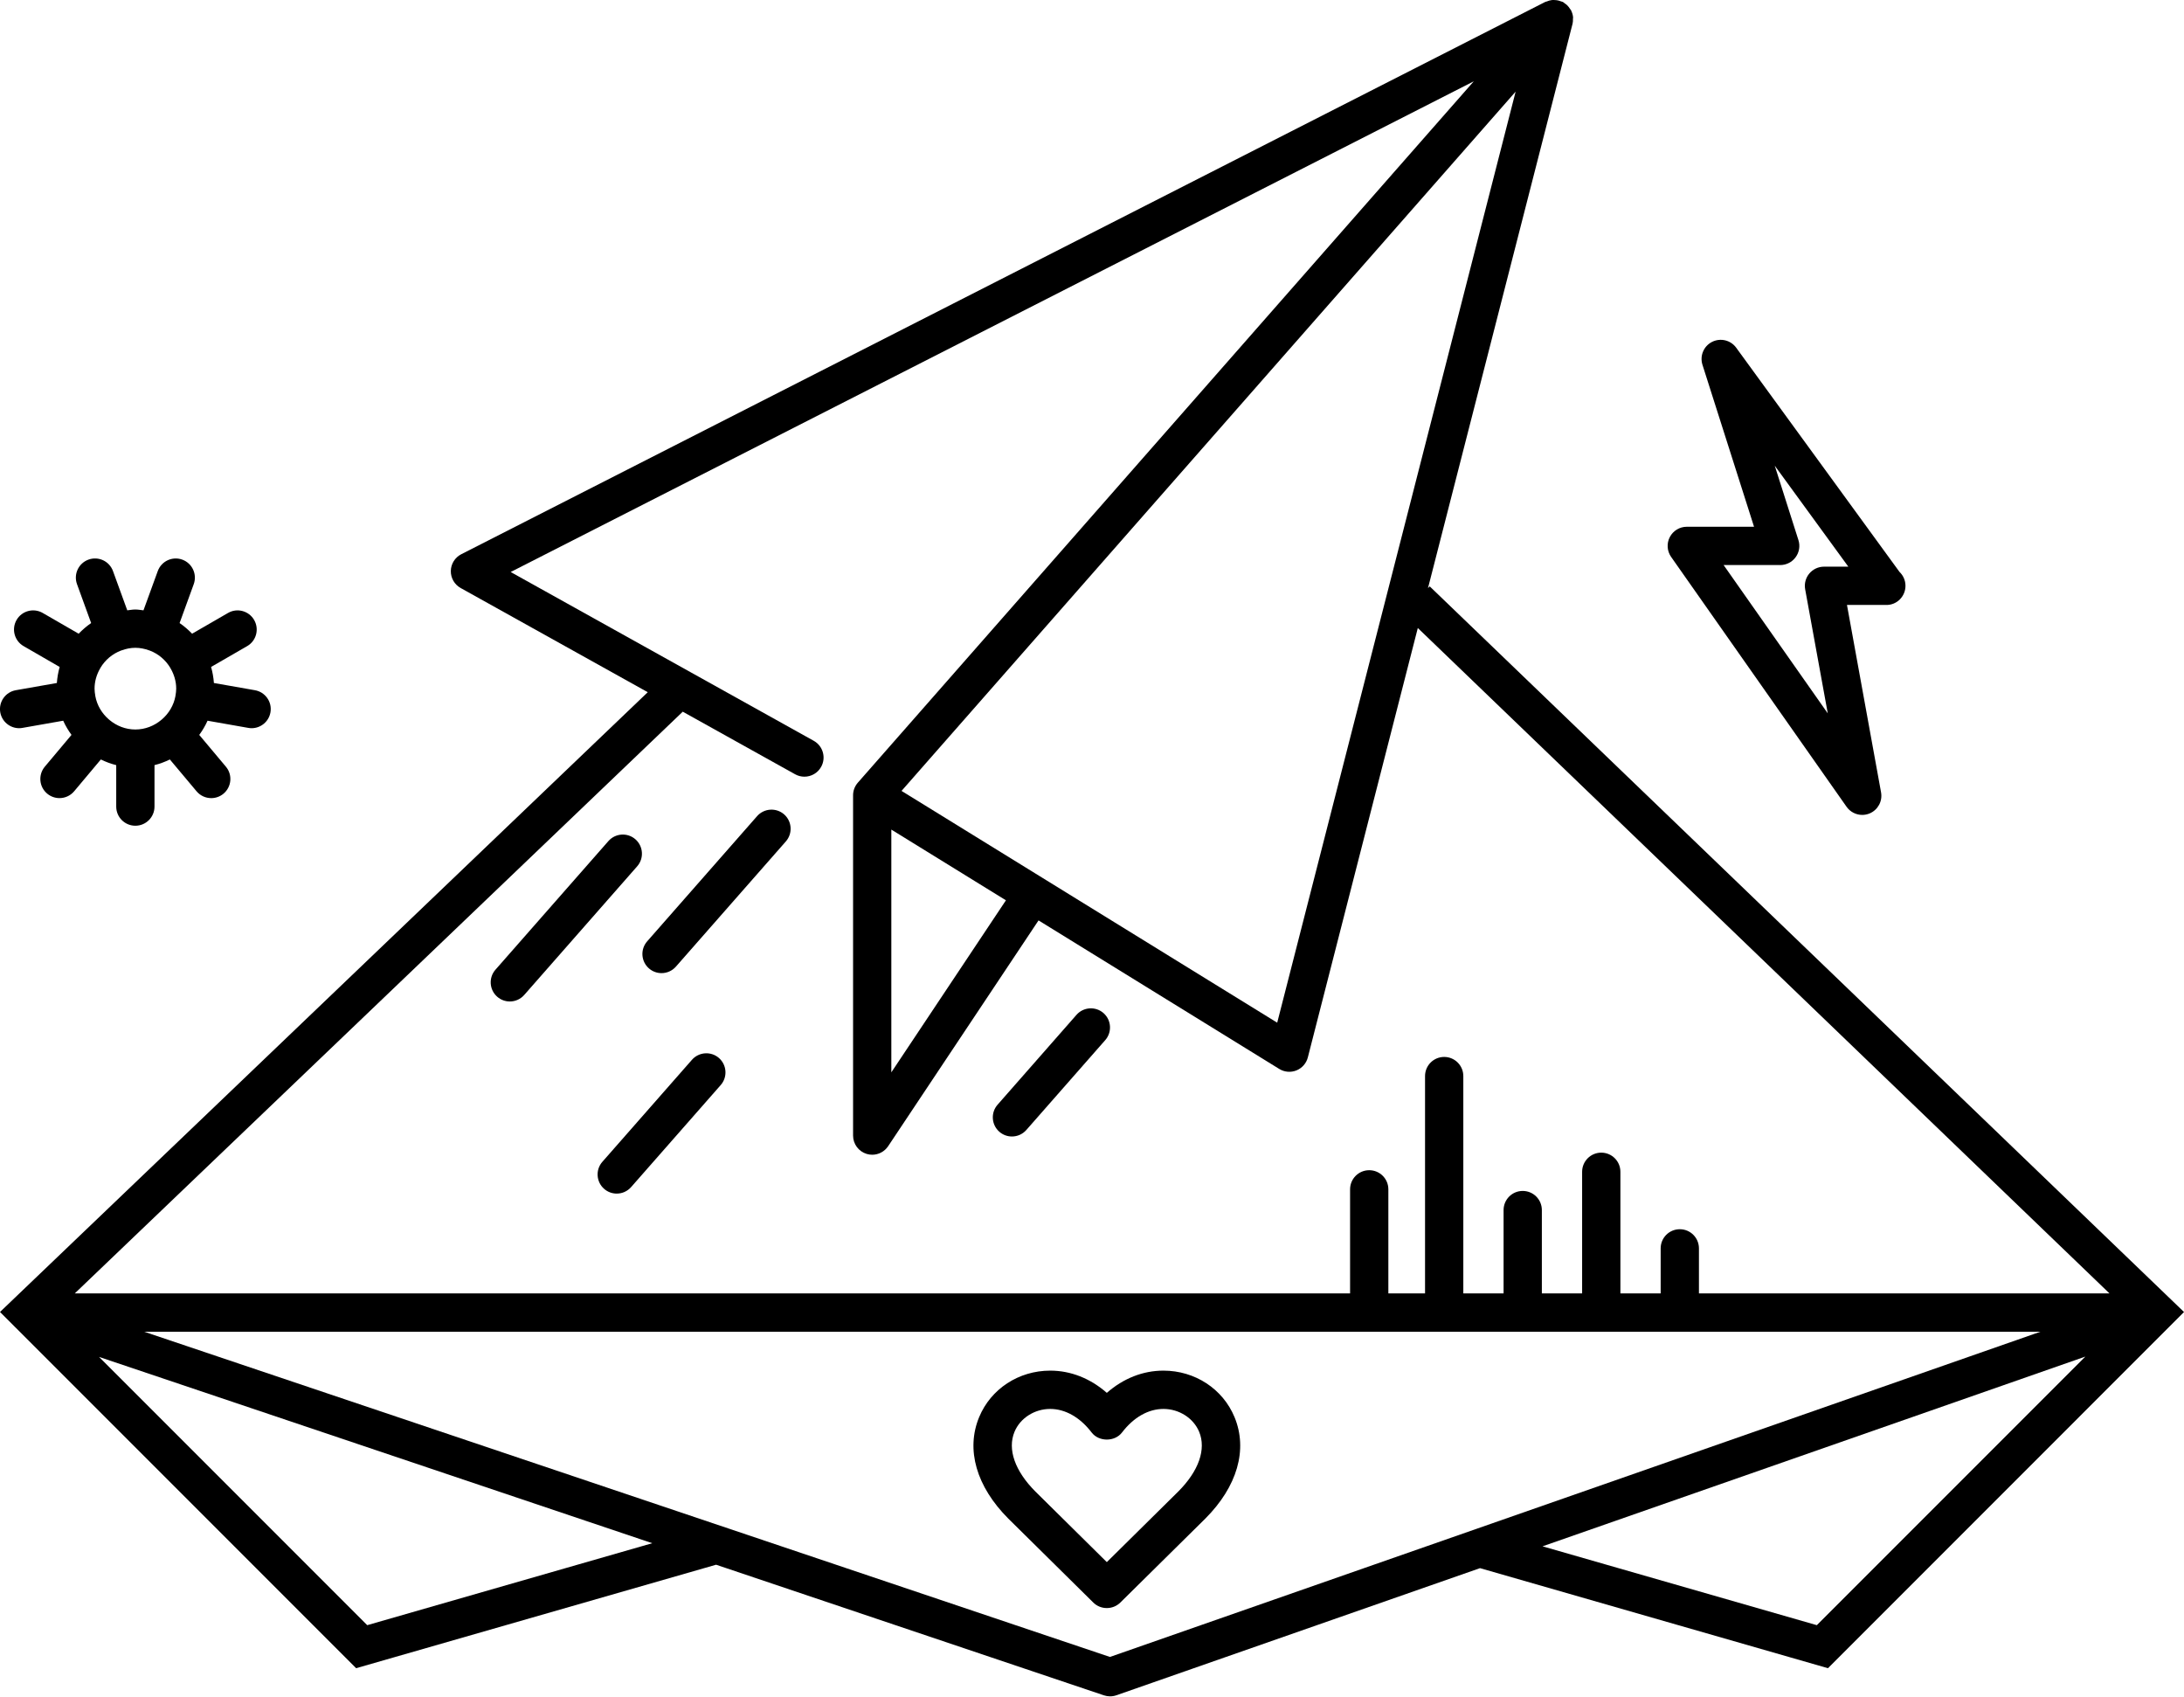
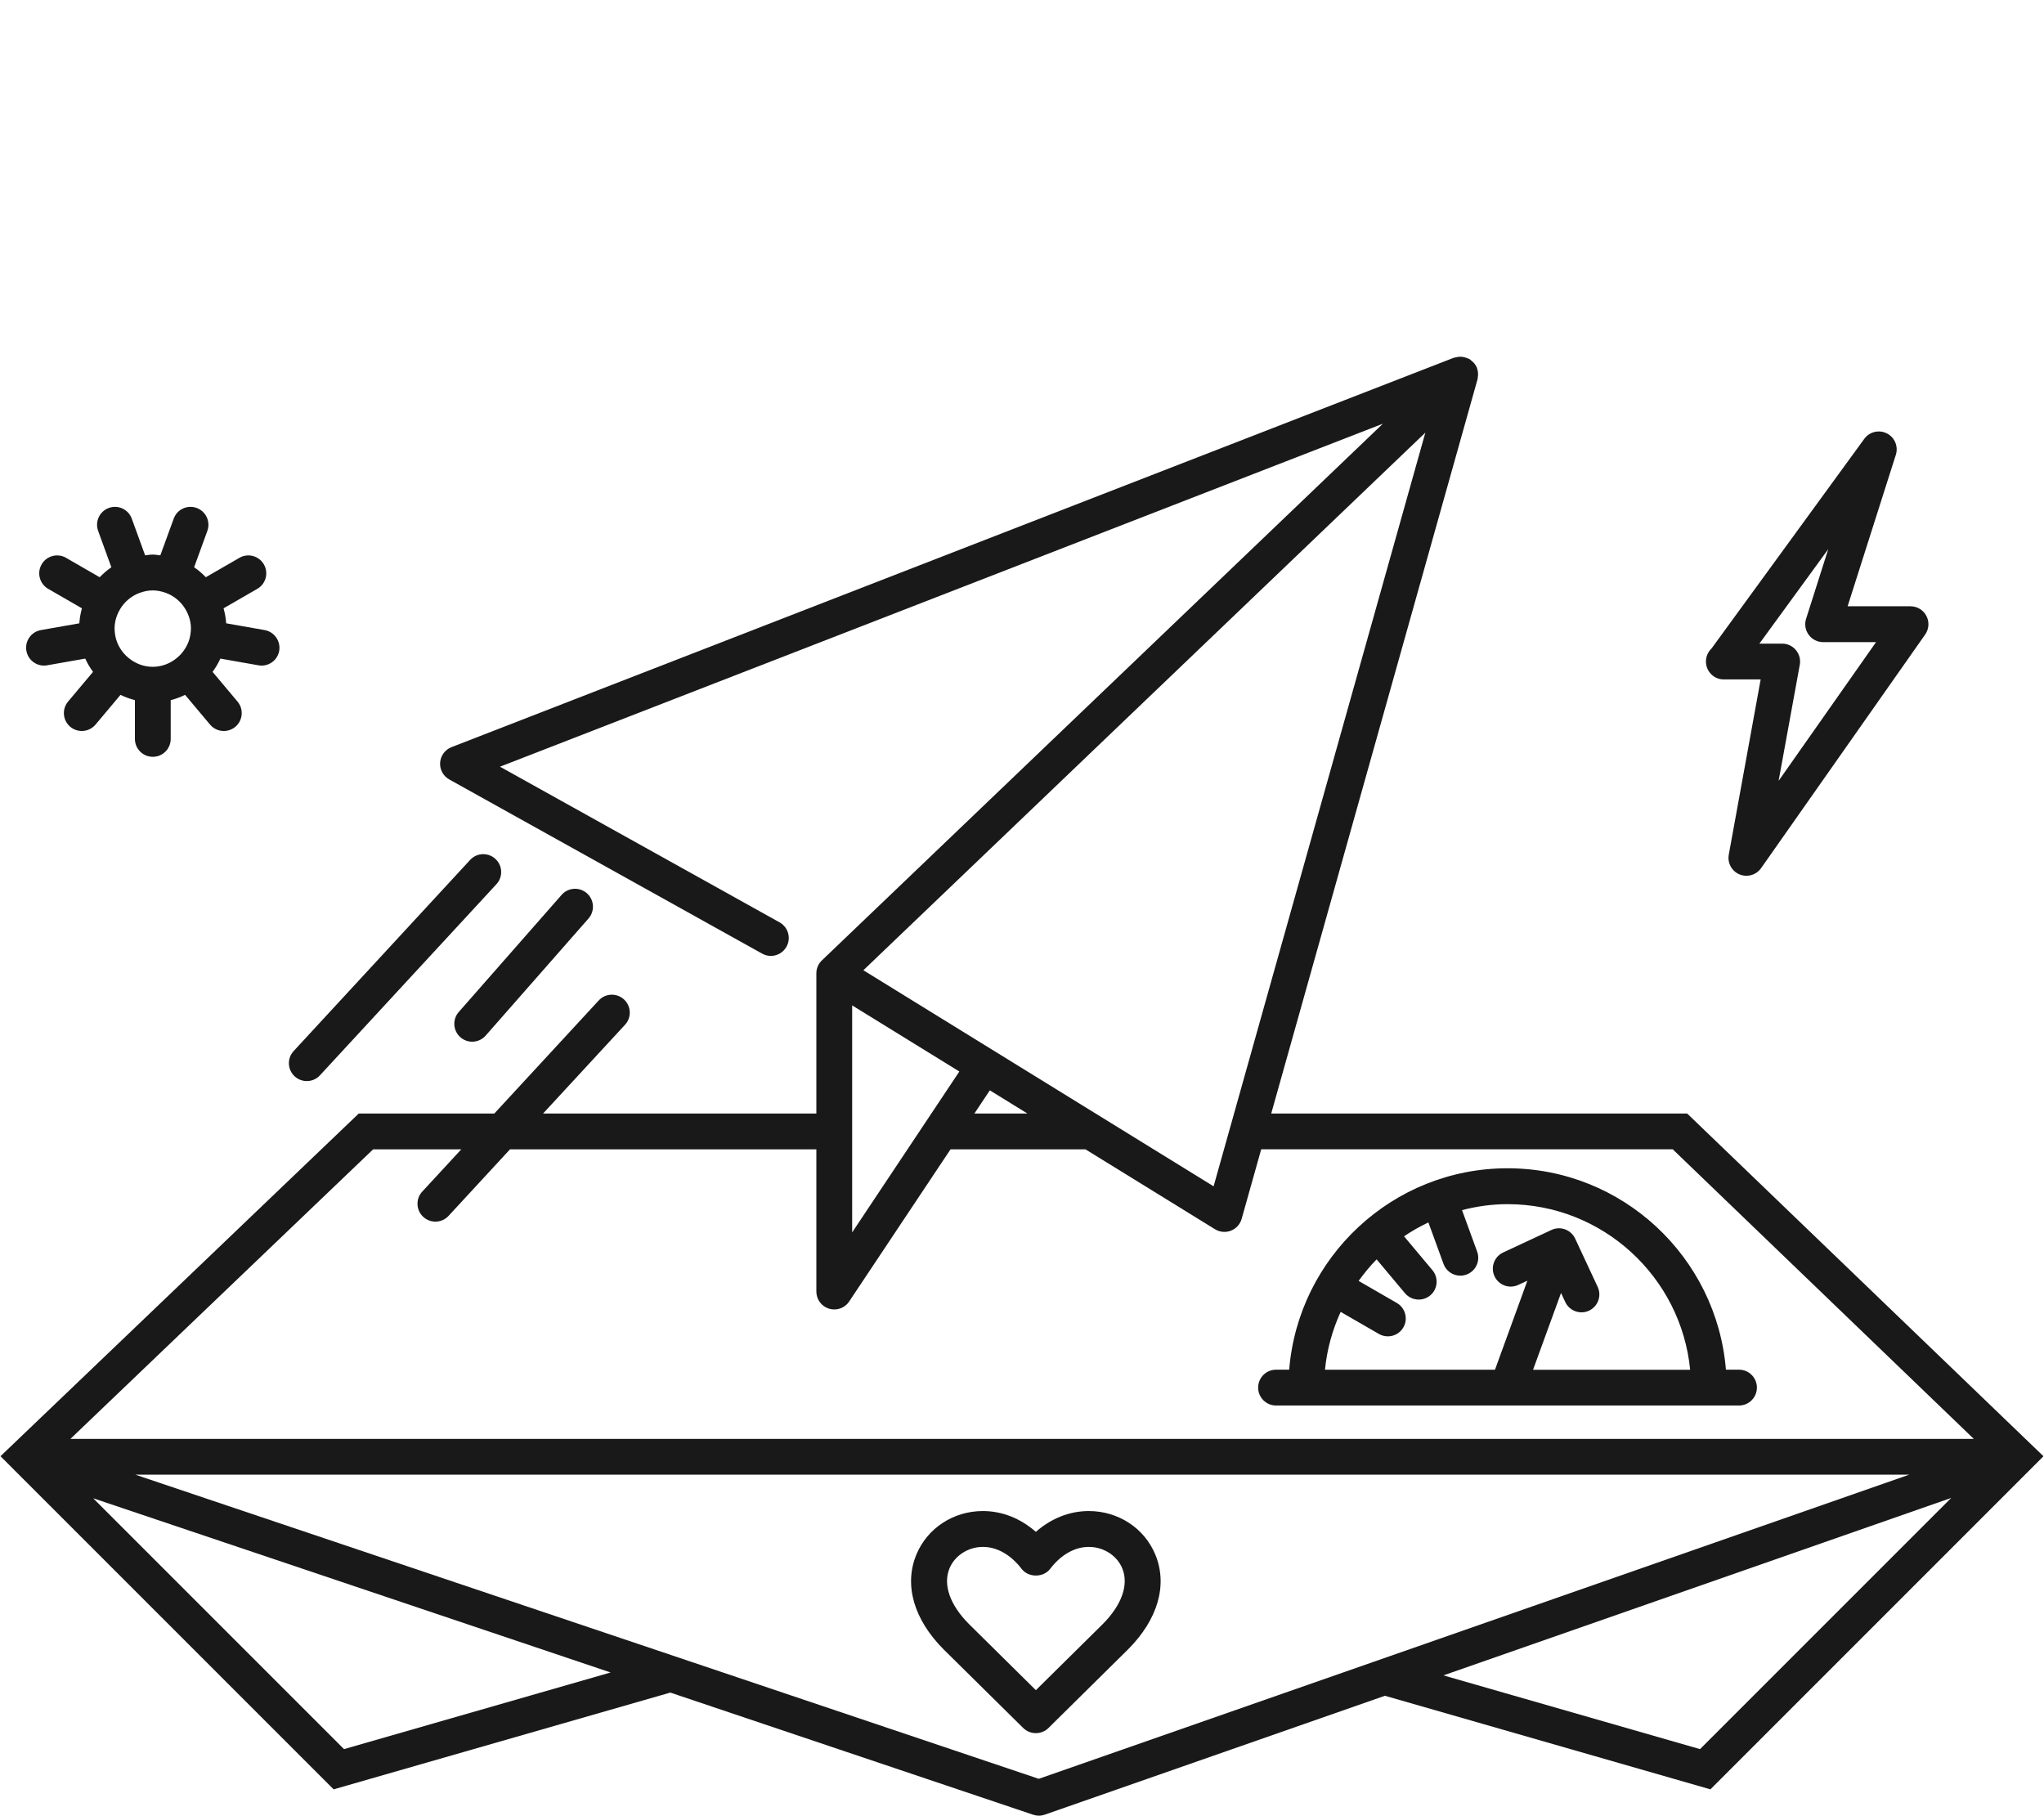
- <svg xmlns="http://www.w3.org/2000/svg" version="1.1" id="Layer_1" x="0px" y="0px" width="114.121px" height="88.615px" viewBox="0 0 114.121 88.615" enable-background="new 0 0 114.121 88.615" xml:space="preserve">
+ <svg xmlns="http://www.w3.org/2000/svg" version="1.1" id="Layer_1" x="0px" y="0px" width="114.178px" height="101.418px" viewBox="0 0 114.178 101.418" enable-background="new 0 0 114.178 101.418" xml:space="preserve">
  <g>
-     <path d="M0.999,38.04c0.057,0,0.116-0.005,0.174-0.016l2.13-0.375c0.118,0.264,0.265,0.51,0.433,0.741l-1.394,1.66   c-0.355,0.423-0.3,1.054,0.123,1.408c0.188,0.157,0.416,0.234,0.643,0.234c0.285,0,0.569-0.121,0.767-0.357l1.394-1.661   c0.256,0.125,0.523,0.225,0.804,0.296l0,2.165c0,0.552,0.447,1,1,1c0,0,0,0,0,0c0.552,0,1-0.447,1-1l0-2.166   c0.281-0.07,0.548-0.171,0.803-0.295l1.395,1.662c0.198,0.236,0.481,0.357,0.767,0.357c0.227,0,0.455-0.077,0.642-0.233   c0.423-0.355,0.479-0.986,0.124-1.409l-1.393-1.66c0.168-0.231,0.316-0.478,0.434-0.742l2.129,0.375   c0.059,0.011,0.117,0.016,0.174,0.016c0.477,0,0.898-0.342,0.984-0.826c0.096-0.544-0.268-1.062-0.812-1.158l-2.143-0.377   c-0.021-0.289-0.07-0.568-0.148-0.838l1.885-1.088c0.479-0.276,0.642-0.888,0.366-1.366s-0.889-0.644-1.366-0.366l-1.876,1.083   c-0.2-0.206-0.416-0.395-0.654-0.556l0.739-2.031c0.189-0.519-0.079-1.093-0.597-1.282c-0.52-0.19-1.093,0.079-1.282,0.597   l-0.747,2.051c-0.142-0.015-0.28-0.043-0.425-0.043c-0.145,0-0.282,0.028-0.422,0.043l-0.746-2.051   c-0.189-0.52-0.764-0.787-1.282-0.598c-0.519,0.189-0.787,0.763-0.598,1.282l0.739,2.032c-0.238,0.161-0.454,0.351-0.653,0.556   l-1.878-1.084c-0.479-0.276-1.09-0.112-1.366,0.366c-0.276,0.478-0.112,1.09,0.366,1.366l1.886,1.089   c-0.077,0.27-0.126,0.549-0.147,0.838l-2.145,0.377c-0.544,0.096-0.907,0.614-0.812,1.158C0.101,37.698,0.522,38.04,0.999,38.04z    M5.225,34.93c0.004-0.007,0.011-0.013,0.015-0.02c0.004-0.007,0.003-0.015,0.007-0.021c0.246-0.412,0.622-0.733,1.076-0.905   c0.008-0.003,0.017-0.002,0.025-0.005c0.004-0.002,0.007-0.006,0.012-0.007c0.224-0.08,0.461-0.132,0.712-0.132   c0.252,0,0.491,0.052,0.716,0.132c0.004,0.002,0.006,0.005,0.01,0.007c0.008,0.003,0.016,0.002,0.023,0.004   c0.457,0.173,0.835,0.496,1.082,0.911c0.003,0.005,0.002,0.012,0.005,0.017c0.003,0.006,0.008,0.01,0.012,0.016   c0.177,0.311,0.287,0.664,0.287,1.047c0,0.122-0.016,0.24-0.036,0.356c0,0.003-0.003,0.006-0.003,0.009   c-0.001,0.007,0.001,0.014,0,0.021c-0.09,0.489-0.35,0.915-0.714,1.227c-0.005,0.004-0.012,0.005-0.017,0.009   s-0.006,0.01-0.011,0.014c-0.37,0.307-0.838,0.498-1.354,0.498c-0.515,0-0.98-0.191-1.349-0.496   c-0.005-0.005-0.007-0.011-0.013-0.016c-0.006-0.005-0.013-0.006-0.019-0.011c-0.362-0.312-0.621-0.735-0.711-1.225   c-0.001-0.007,0.002-0.014,0-0.021c0-0.003-0.003-0.006-0.003-0.009c-0.02-0.117-0.036-0.234-0.036-0.356   C4.941,35.592,5.05,35.24,5.225,34.93z" />
-     <path d="M96.489,42.145c0.192,0.272,0.501,0.425,0.819,0.425c0.129,0,0.26-0.025,0.385-0.077c0.434-0.182,0.682-0.64,0.598-1.102   l-1.781-9.789h2.037c0.004,0,0.007,0,0.01,0c0.554,0.013,1.01-0.443,1.01-1c0-0.285-0.119-0.542-0.311-0.725l-8.535-11.714   c-0.289-0.397-0.823-0.524-1.261-0.303c-0.438,0.222-0.649,0.728-0.501,1.195l2.695,8.462h-3.514c-0.373,0-0.715,0.208-0.887,0.539   c-0.173,0.331-0.146,0.73,0.068,1.036L96.489,42.145z M93.021,29.518c0.318,0,0.619-0.152,0.807-0.41   c0.189-0.257,0.243-0.589,0.146-0.893l-1.238-3.889l3.845,5.276h-1.271c-0.297,0-0.578,0.132-0.768,0.359   c-0.19,0.228-0.27,0.528-0.217,0.819l1.182,6.486l-5.443-7.749H93.021z" />
-     <path d="M64.508,74.03c-0.611-1.477-2.069-2.43-3.714-2.43c-1.074,0-2.096,0.406-2.959,1.161c-0.863-0.755-1.885-1.161-2.959-1.161   c-1.644,0-3.102,0.953-3.713,2.43c-0.703,1.695-0.146,3.628,1.528,5.303c0.516,0.515,4.437,4.382,4.437,4.382   c0.187,0.185,0.439,0.288,0.702,0.288h0.009c0.263,0,0.515-0.104,0.702-0.288c0,0,3.922-3.867,4.439-4.384   C64.653,77.657,65.21,75.725,64.508,74.03z M61.567,77.916c-0.378,0.376-2.583,2.552-3.732,3.687   c-1.15-1.135-3.354-3.31-3.731-3.686c-1.072-1.072-1.471-2.211-1.093-3.121c0.296-0.715,1.045-1.195,1.865-1.195   c0.789,0,1.558,0.438,2.165,1.23c0.378,0.494,1.21,0.494,1.588,0c0.607-0.793,1.376-1.23,2.165-1.23   c0.819,0,1.569,0.48,1.866,1.195C63.037,75.706,62.639,76.844,61.567,77.916z" />
-     <path d="M74.707,30.631l-0.09,0.093l7.555-29.487c0.021-0.084,0.021-0.169,0.02-0.252c0-0.025,0.009-0.049,0.007-0.075   c-0.01-0.124-0.045-0.241-0.098-0.351c-0.004-0.008-0.003-0.016-0.007-0.024c-0.014-0.026-0.037-0.042-0.053-0.067   c-0.045-0.073-0.096-0.141-0.158-0.2c-0.037-0.035-0.078-0.062-0.119-0.091c-0.033-0.022-0.059-0.053-0.094-0.072   c-0.028-0.015-0.059-0.017-0.088-0.029c-0.049-0.02-0.096-0.036-0.147-0.048c-0.07-0.017-0.139-0.024-0.21-0.026   C81.176,0,81.131-0.002,81.082,0.004c-0.09,0.011-0.175,0.038-0.259,0.073c-0.024,0.01-0.051,0.009-0.075,0.021L24.103,28.952   c-0.329,0.168-0.539,0.503-0.546,0.873c-0.007,0.37,0.191,0.712,0.514,0.892l9.776,5.443L0,68.536l0.746,0.746   c0.025,0.023,0.045,0.051,0.073,0.072l17.79,17.791l18.809-5.406l20.268,6.824c0.104,0.034,0.211,0.052,0.319,0.052   c0.111,0,0.223-0.019,0.33-0.056l19-6.641l18.182,5.227l18.605-18.607L74.707,30.631z M66.738,53.424l-19.63-12.108l32.089-36.53   L66.738,53.424z M52.563,47.031l-5.988,8.987V43.337L52.563,47.031z M35.676,37.178l5.872,3.269   c0.154,0.086,0.321,0.126,0.485,0.126c0.351,0,0.692-0.185,0.875-0.514c0.269-0.482,0.095-1.091-0.387-1.36l-15.837-8.818   L77.009,4.248L44.828,40.882c-0.008,0.009-0.017,0.019-0.024,0.029c-0.001,0,0,0.001-0.001,0.001   c-0.153,0.186-0.228,0.412-0.227,0.637v17.773c0,0.44,0.289,0.829,0.71,0.957c0.096,0.029,0.193,0.043,0.29,0.043   c0.328,0,0.643-0.162,0.832-0.445l7.859-11.796l12.578,7.759c0.271,0.168,0.605,0.195,0.9,0.076   c0.294-0.119,0.515-0.371,0.594-0.68l5.746-22.43l36.143,34.761H88.775v-2.354c0-0.553-0.448-1-1-1c-0.553,0-1,0.447-1,1v2.354   h-2.104v-6.354c0-0.553-0.448-1-1-1s-1,0.447-1,1v6.354h-2.104v-4.354c0-0.553-0.447-1-1-1s-1,0.447-1,1v4.354h-2.104V56.213   c0-0.553-0.448-1-1-1c-0.553,0-1,0.447-1,1v11.354h-1.917v-5.437c0-0.553-0.448-1-1-1s-1,0.447-1,1v5.437H3.906L35.676,37.178z    M19.189,84.897L5.176,70.884l28.907,9.731L19.189,84.897z M57.998,86.557L7.535,69.568h99.083L57.998,86.557z M94.935,84.897   l-14.333-4.119l28.365-9.912L94.935,84.897z" />
-     <path d="M56.25,53.014l-4.124,4.695c-0.364,0.414-0.323,1.047,0.091,1.411c0.19,0.167,0.425,0.249,0.66,0.249   c0.278,0,0.554-0.115,0.752-0.34l4.124-4.695c0.364-0.415,0.323-1.047-0.091-1.412C57.246,52.559,56.614,52.6,56.25,53.014z" />
-     <path d="M33.204,43.845c-0.415-0.364-1.047-0.323-1.412,0.091l-5.903,6.72c-0.364,0.414-0.323,1.047,0.091,1.411   c0.19,0.167,0.425,0.249,0.66,0.249c0.278,0,0.554-0.115,0.752-0.34l5.903-6.721C33.659,44.842,33.618,44.21,33.204,43.845z" />
-     <path d="M39.561,42.634l-5.745,6.541c-0.364,0.415-0.323,1.047,0.091,1.411c0.19,0.167,0.425,0.249,0.66,0.249   c0.278,0,0.554-0.115,0.752-0.34l5.745-6.541c0.364-0.415,0.323-1.047-0.091-1.412C40.558,42.179,39.925,42.221,39.561,42.634z" />
-     <path d="M36.157,55.362l-4.682,5.33c-0.364,0.414-0.323,1.047,0.091,1.411c0.19,0.167,0.425,0.249,0.66,0.249   c0.278,0,0.554-0.115,0.752-0.34l4.682-5.33c0.364-0.415,0.323-1.047-0.091-1.412C37.154,54.907,36.522,54.948,36.157,55.362z" />
+     <path fill="#191919" d="M14.778,35.193l-2.143-0.377c-0.021-0.289-0.07-0.568-0.147-0.838l1.886-1.088   c0.479-0.276,0.642-0.888,0.365-1.366s-0.89-0.644-1.365-0.366l-1.876,1.083c-0.2-0.206-0.416-0.395-0.654-0.556l0.739-2.031   c0.188-0.519-0.079-1.093-0.598-1.282c-0.52-0.19-1.094,0.079-1.281,0.597L8.956,31.02c-0.143-0.015-0.279-0.043-0.426-0.043   c-0.145,0-0.281,0.028-0.423,0.043l-0.746-2.05c-0.188-0.52-0.764-0.787-1.28-0.598c-0.521,0.189-0.787,0.763-0.599,1.282   l0.739,2.032c-0.238,0.161-0.454,0.351-0.653,0.556l-1.878-1.084c-0.479-0.276-1.09-0.112-1.365,0.366s-0.112,1.09,0.365,1.366   l1.887,1.089c-0.076,0.27-0.126,0.549-0.146,0.838l-2.145,0.377c-0.545,0.096-0.908,0.614-0.812,1.158   c0.086,0.484,0.508,0.826,0.984,0.826c0.057,0,0.114-0.005,0.174-0.016l2.131-0.375c0.117,0.264,0.266,0.51,0.434,0.741   l-1.395,1.66c-0.354,0.423-0.299,1.054,0.123,1.408c0.188,0.157,0.416,0.234,0.643,0.234c0.285,0,0.569-0.121,0.769-0.357   l1.394-1.661c0.256,0.125,0.522,0.225,0.805,0.296v2.165c0,0.552,0.446,1,1,1l0,0c0.553,0,1-0.447,1-1v-2.166   c0.28-0.07,0.549-0.171,0.803-0.295l1.395,1.662c0.198,0.236,0.481,0.357,0.769,0.357c0.227,0,0.455-0.077,0.642-0.233   c0.423-0.355,0.479-0.986,0.124-1.409l-1.394-1.66c0.169-0.231,0.314-0.478,0.435-0.742l2.129,0.375   c0.06,0.011,0.116,0.016,0.174,0.016c0.478,0,0.898-0.342,0.984-0.826C15.687,35.807,15.323,35.289,14.778,35.193z M9.247,33.11   c0.004,0.002,0.006,0.005,0.01,0.007c0.008,0.003,0.016,0.002,0.022,0.004c0.457,0.173,0.837,0.496,1.082,0.911   c0.004,0.005,0.002,0.012,0.007,0.017c0.003,0.006,0.008,0.01,0.012,0.016c0.177,0.311,0.286,0.664,0.286,1.047   c0,0.122-0.018,0.24-0.036,0.356c0,0.003-0.003,0.006-0.004,0.009c-0.001,0.007,0.002,0.014,0.001,0.021   c-0.09,0.489-0.352,0.915-0.714,1.227c-0.005,0.004-0.013,0.005-0.018,0.009s-0.007,0.01-0.011,0.014   c-0.369,0.307-0.838,0.498-1.354,0.498c-0.515,0-0.979-0.191-1.349-0.496c-0.006-0.005-0.008-0.011-0.014-0.016   s-0.014-0.006-0.02-0.011c-0.361-0.312-0.621-0.735-0.711-1.225c-0.001-0.007,0.002-0.014,0.001-0.021   c-0.001-0.003-0.004-0.006-0.004-0.009C6.417,35.35,6.4,35.233,6.4,35.111c0-0.381,0.108-0.733,0.284-1.043   c0.004-0.007,0.01-0.013,0.016-0.02c0.004-0.007,0.003-0.015,0.007-0.021c0.246-0.412,0.622-0.733,1.076-0.905   C7.79,33.119,7.8,33.12,7.808,33.117c0.004-0.002,0.008-0.006,0.012-0.007c0.225-0.08,0.461-0.132,0.713-0.132   C8.783,32.978,9.022,33.03,9.247,33.11z" />
+     <g>
+       <path fill="#191919" d="M97.169,48.841c-0.435-0.182-0.683-0.64-0.599-1.102l1.781-9.789h-2.037c-0.004,0-0.007,0-0.01,0    c-0.554,0.013-1.01-0.443-1.01-1c0-0.285,0.119-0.542,0.311-0.725l8.535-11.714c0.289-0.397,0.823-0.524,1.261-0.303    c0.438,0.222,0.649,0.728,0.501,1.195l-2.694,8.462h3.514c0.373,0,0.715,0.208,0.887,0.539c0.173,0.331,0.146,0.73-0.067,1.036    l-9.167,13.052c-0.192,0.272-0.501,0.425-0.819,0.425C97.425,48.918,97.294,48.893,97.169,48.841z M101.841,35.867    c-0.318,0-0.619-0.152-0.807-0.41c-0.189-0.257-0.243-0.589-0.146-0.893l1.238-3.889l-3.846,5.276h1.271    c0.297,0,0.578,0.132,0.768,0.359c0.19,0.228,0.271,0.528,0.218,0.819l-1.183,6.486l5.443-7.749L101.841,35.867L101.841,35.867z" />
+     </g>
+     <g>
+       <path fill="#191919" d="M17.139,60.385c0.27,0,0.537-0.107,0.734-0.322l9.857-10.674c0.375-0.406,0.351-1.038-0.056-1.413    c-0.405-0.374-1.038-0.351-1.413,0.057l-9.858,10.676c-0.375,0.405-0.35,1.037,0.057,1.412    C16.652,60.297,16.896,60.385,17.139,60.385z" />
+       <path fill="#191919" d="M25.718,57.938c0.19,0.166,0.426,0.248,0.66,0.248c0.276,0,0.554-0.115,0.751-0.34l5.745-6.541    c0.364-0.415,0.323-1.047-0.091-1.412c-0.416-0.364-1.049-0.323-1.411,0.091l-5.745,6.542    C25.262,56.941,25.303,57.572,25.718,57.938z" />
+       <path fill="#191919" d="M97.142,76.506H96.41c-0.513-6.287-5.782-11.25-12.199-11.25c-6.416,0-11.687,4.963-12.197,11.25H71.28    c-0.553,0-1,0.448-1,1c0,0.553,0.447,1.001,1,1.001h25.861c0.553,0,1-0.448,1-1.001C98.142,76.954,97.694,76.506,97.142,76.506z     M85.638,76.506l1.562-4.287l0.234,0.506c0.17,0.364,0.53,0.578,0.907,0.578c0.142,0,0.285-0.029,0.422-0.094    c0.5-0.234,0.717-0.828,0.483-1.329l-1.257-2.694c-0.232-0.5-0.828-0.719-1.327-0.483l-2.694,1.256    c-0.501,0.231-0.718,0.828-0.484,1.328c0.231,0.5,0.827,0.72,1.328,0.483l0.508-0.235l-1.81,4.973h-9.496    c0.111-1.144,0.418-2.229,0.875-3.231l2.137,1.233c0.157,0.091,0.329,0.134,0.499,0.134c0.347,0,0.683-0.179,0.867-0.5    c0.276-0.478,0.112-1.09-0.366-1.365l-2.134-1.232c0.308-0.425,0.641-0.83,1.006-1.203l1.583,1.889    c0.198,0.236,0.481,0.357,0.769,0.357c0.227,0,0.454-0.076,0.642-0.232c0.423-0.354,0.479-0.985,0.124-1.41l-1.586-1.891    c0.431-0.295,0.888-0.551,1.36-0.777l0.845,2.318c0.146,0.404,0.531,0.657,0.938,0.657c0.113,0,0.229-0.021,0.343-0.062    c0.52-0.188,0.787-0.762,0.598-1.281l-0.845-2.319c0.814-0.21,1.664-0.333,2.544-0.333c5.313,0,9.693,4.066,10.199,9.25h-8.773    V76.506z" />
+       <path fill="#191919" d="M94.245,62.197H71.011l11.524-41.012c0.015-0.05,0.011-0.101,0.017-0.151    c0.006-0.043,0.015-0.084,0.014-0.128c-0.001-0.111-0.019-0.22-0.055-0.323c-0.004-0.01-0.002-0.021-0.006-0.031    c0-0.001-0.002-0.002-0.002-0.003c-0.045-0.113-0.113-0.214-0.195-0.304c-0.029-0.031-0.062-0.052-0.094-0.079    c-0.042-0.037-0.078-0.079-0.127-0.108c-0.021-0.013-0.046-0.016-0.067-0.027c-0.04-0.02-0.08-0.034-0.122-0.048    c-0.075-0.026-0.148-0.043-0.227-0.051c-0.042-0.004-0.082-0.007-0.125-0.006c-0.089,0.002-0.174,0.019-0.26,0.044    c-0.025,0.007-0.052,0.003-0.076,0.013l-55.989,21.75c-0.361,0.14-0.608,0.477-0.636,0.863c-0.026,0.387,0.173,0.754,0.512,0.942    l17.478,9.729c0.153,0.086,0.32,0.127,0.484,0.127c0.353,0,0.691-0.186,0.875-0.515c0.27-0.481,0.095-1.091-0.388-1.36    l-15.617-8.694l49.319-19.158L45.915,53.641c-0.014,0.012-0.026,0.024-0.039,0.039c-0.162,0.17-0.253,0.387-0.271,0.607    c0,0,0,0,0,0.001c-0.001,0-0.001,0.001,0,0.003c-0.002,0.021-0.003,0.044-0.003,0.066l0,0v0.002c-0.001,0-0.001,0.002,0,0.006    c0,0.001,0,0.002,0,0.003v7.831H30.335l4.579-4.959c0.375-0.406,0.35-1.039-0.057-1.414c-0.404-0.373-1.038-0.352-1.413,0.057    l-5.832,6.316h-7.573L0.028,81.339l0.74,0.74c0.026,0.026,0.049,0.058,0.079,0.08l17.789,17.788l18.808-5.405l20.27,6.823    c0.104,0.035,0.212,0.053,0.319,0.053c0.11,0,0.223-0.02,0.329-0.057l19-6.641l18.182,5.227l18.605-18.606L94.245,62.197z     M79.62,24.166L67.792,66.264L48.228,54.195L79.62,24.166z M57.393,62.199h-2.964l0.863-1.297L57.393,62.199z M47.602,56.158    l5.987,3.693l-5.987,8.986V56.158z M20.842,64.199h4.925l-2.18,2.359c-0.375,0.405-0.351,1.037,0.056,1.412    c0.192,0.178,0.437,0.266,0.679,0.266c0.27,0,0.537-0.107,0.734-0.321l3.432-3.716h17.114v7.943c0,0.44,0.288,0.83,0.71,0.957    c0.097,0.029,0.193,0.043,0.29,0.043c0.328,0,0.645-0.162,0.832-0.445l5.662-8.498h7.54l7.234,4.462    c0.268,0.165,0.597,0.194,0.889,0.081c0.293-0.115,0.515-0.359,0.6-0.662l1.092-3.883h22.988l16.817,16.174H3.934L20.842,64.199z     M19.217,97.7L5.204,83.688l28.905,9.731L19.217,97.7z M58.026,99.359L7.562,82.371h99.083L58.026,99.359z M94.963,97.7    L80.63,93.581l28.365-9.912L94.963,97.7z" />
+       <path fill="#191919" d="M64.536,86.833c-0.611-1.476-2.069-2.431-3.715-2.431c-1.073,0-2.096,0.406-2.959,1.162    c-0.862-0.756-1.885-1.162-2.959-1.162c-1.645,0-3.102,0.955-3.714,2.431c-0.702,1.694-0.146,3.628,1.529,5.304    c0.517,0.514,4.437,4.381,4.437,4.381c0.188,0.186,0.439,0.289,0.702,0.289h0.011c0.263,0,0.516-0.104,0.701-0.289    c0,0,3.92-3.867,4.438-4.383C64.682,90.461,65.238,88.527,64.536,86.833z M61.597,90.719c-0.379,0.377-2.583,2.553-3.733,3.688    c-1.148-1.135-3.354-3.311-3.73-3.686c-1.072-1.072-1.471-2.211-1.093-3.121c0.296-0.715,1.046-1.195,1.864-1.195    c0.789,0,1.56,0.438,2.165,1.23c0.38,0.493,1.209,0.493,1.589,0c0.605-0.794,1.376-1.23,2.164-1.23c0.82,0,1.57,0.48,1.866,1.195    C63.065,88.51,62.667,89.646,61.597,90.719z" />
+     </g>
  </g>
</svg>
